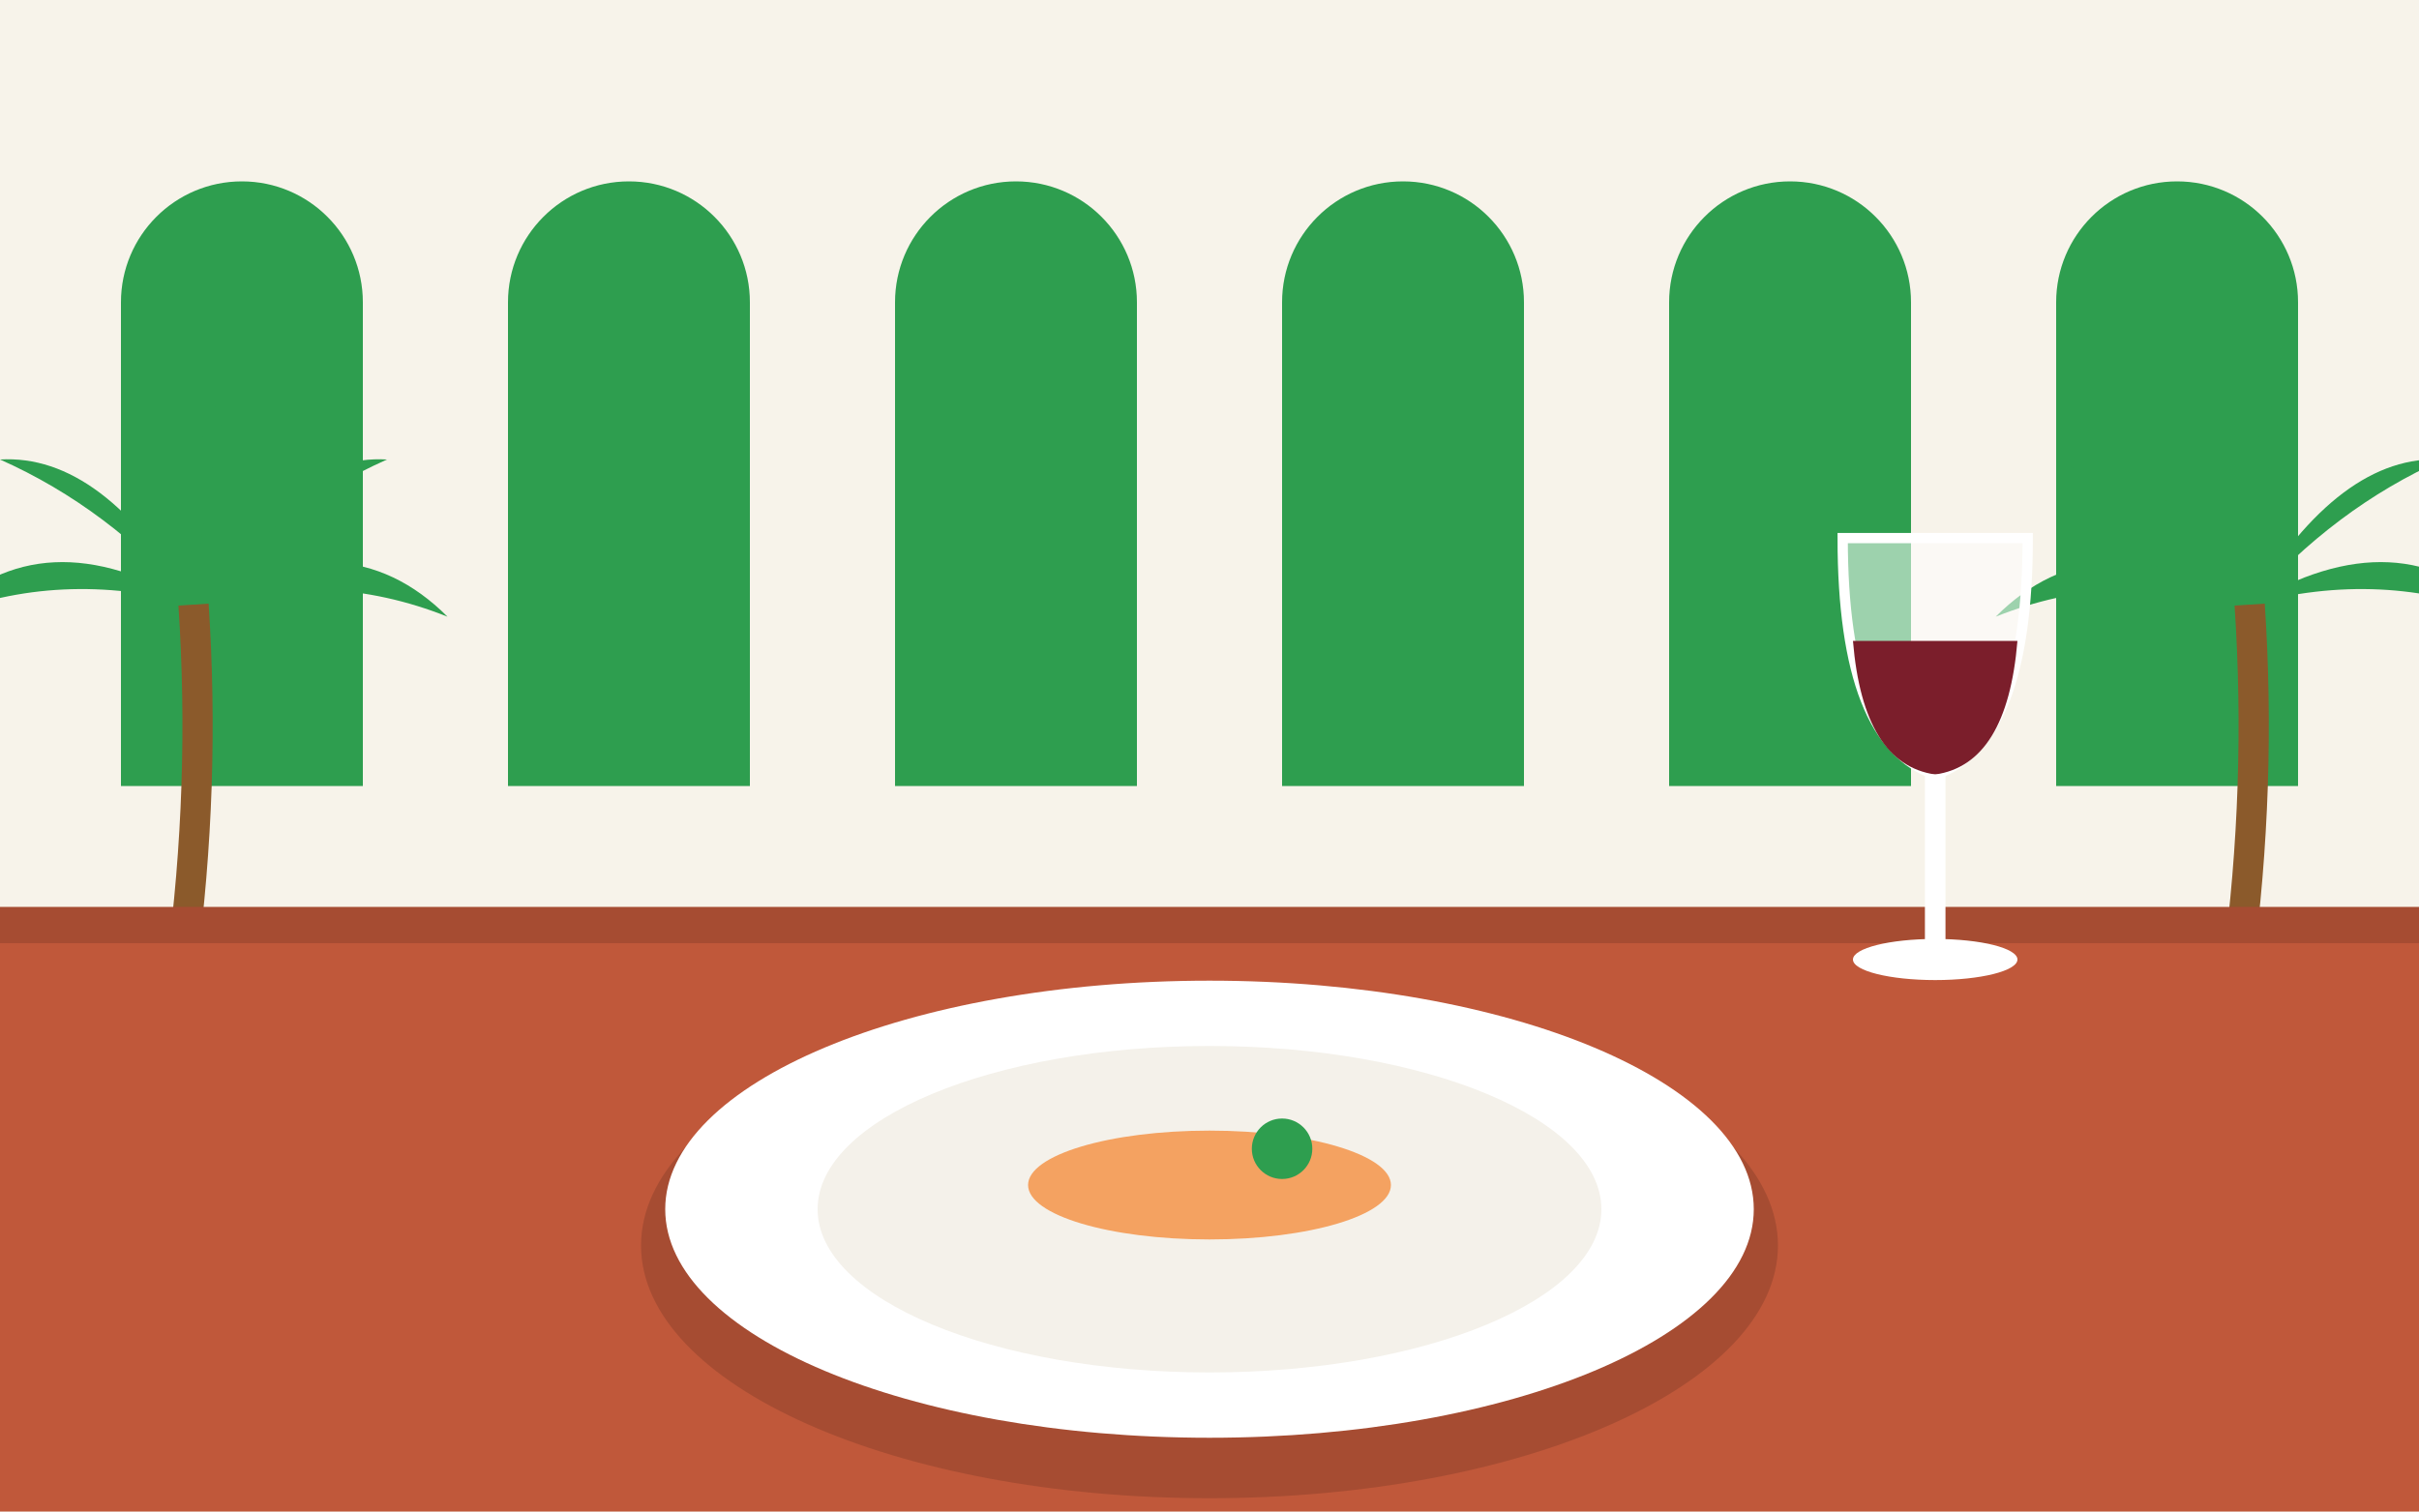
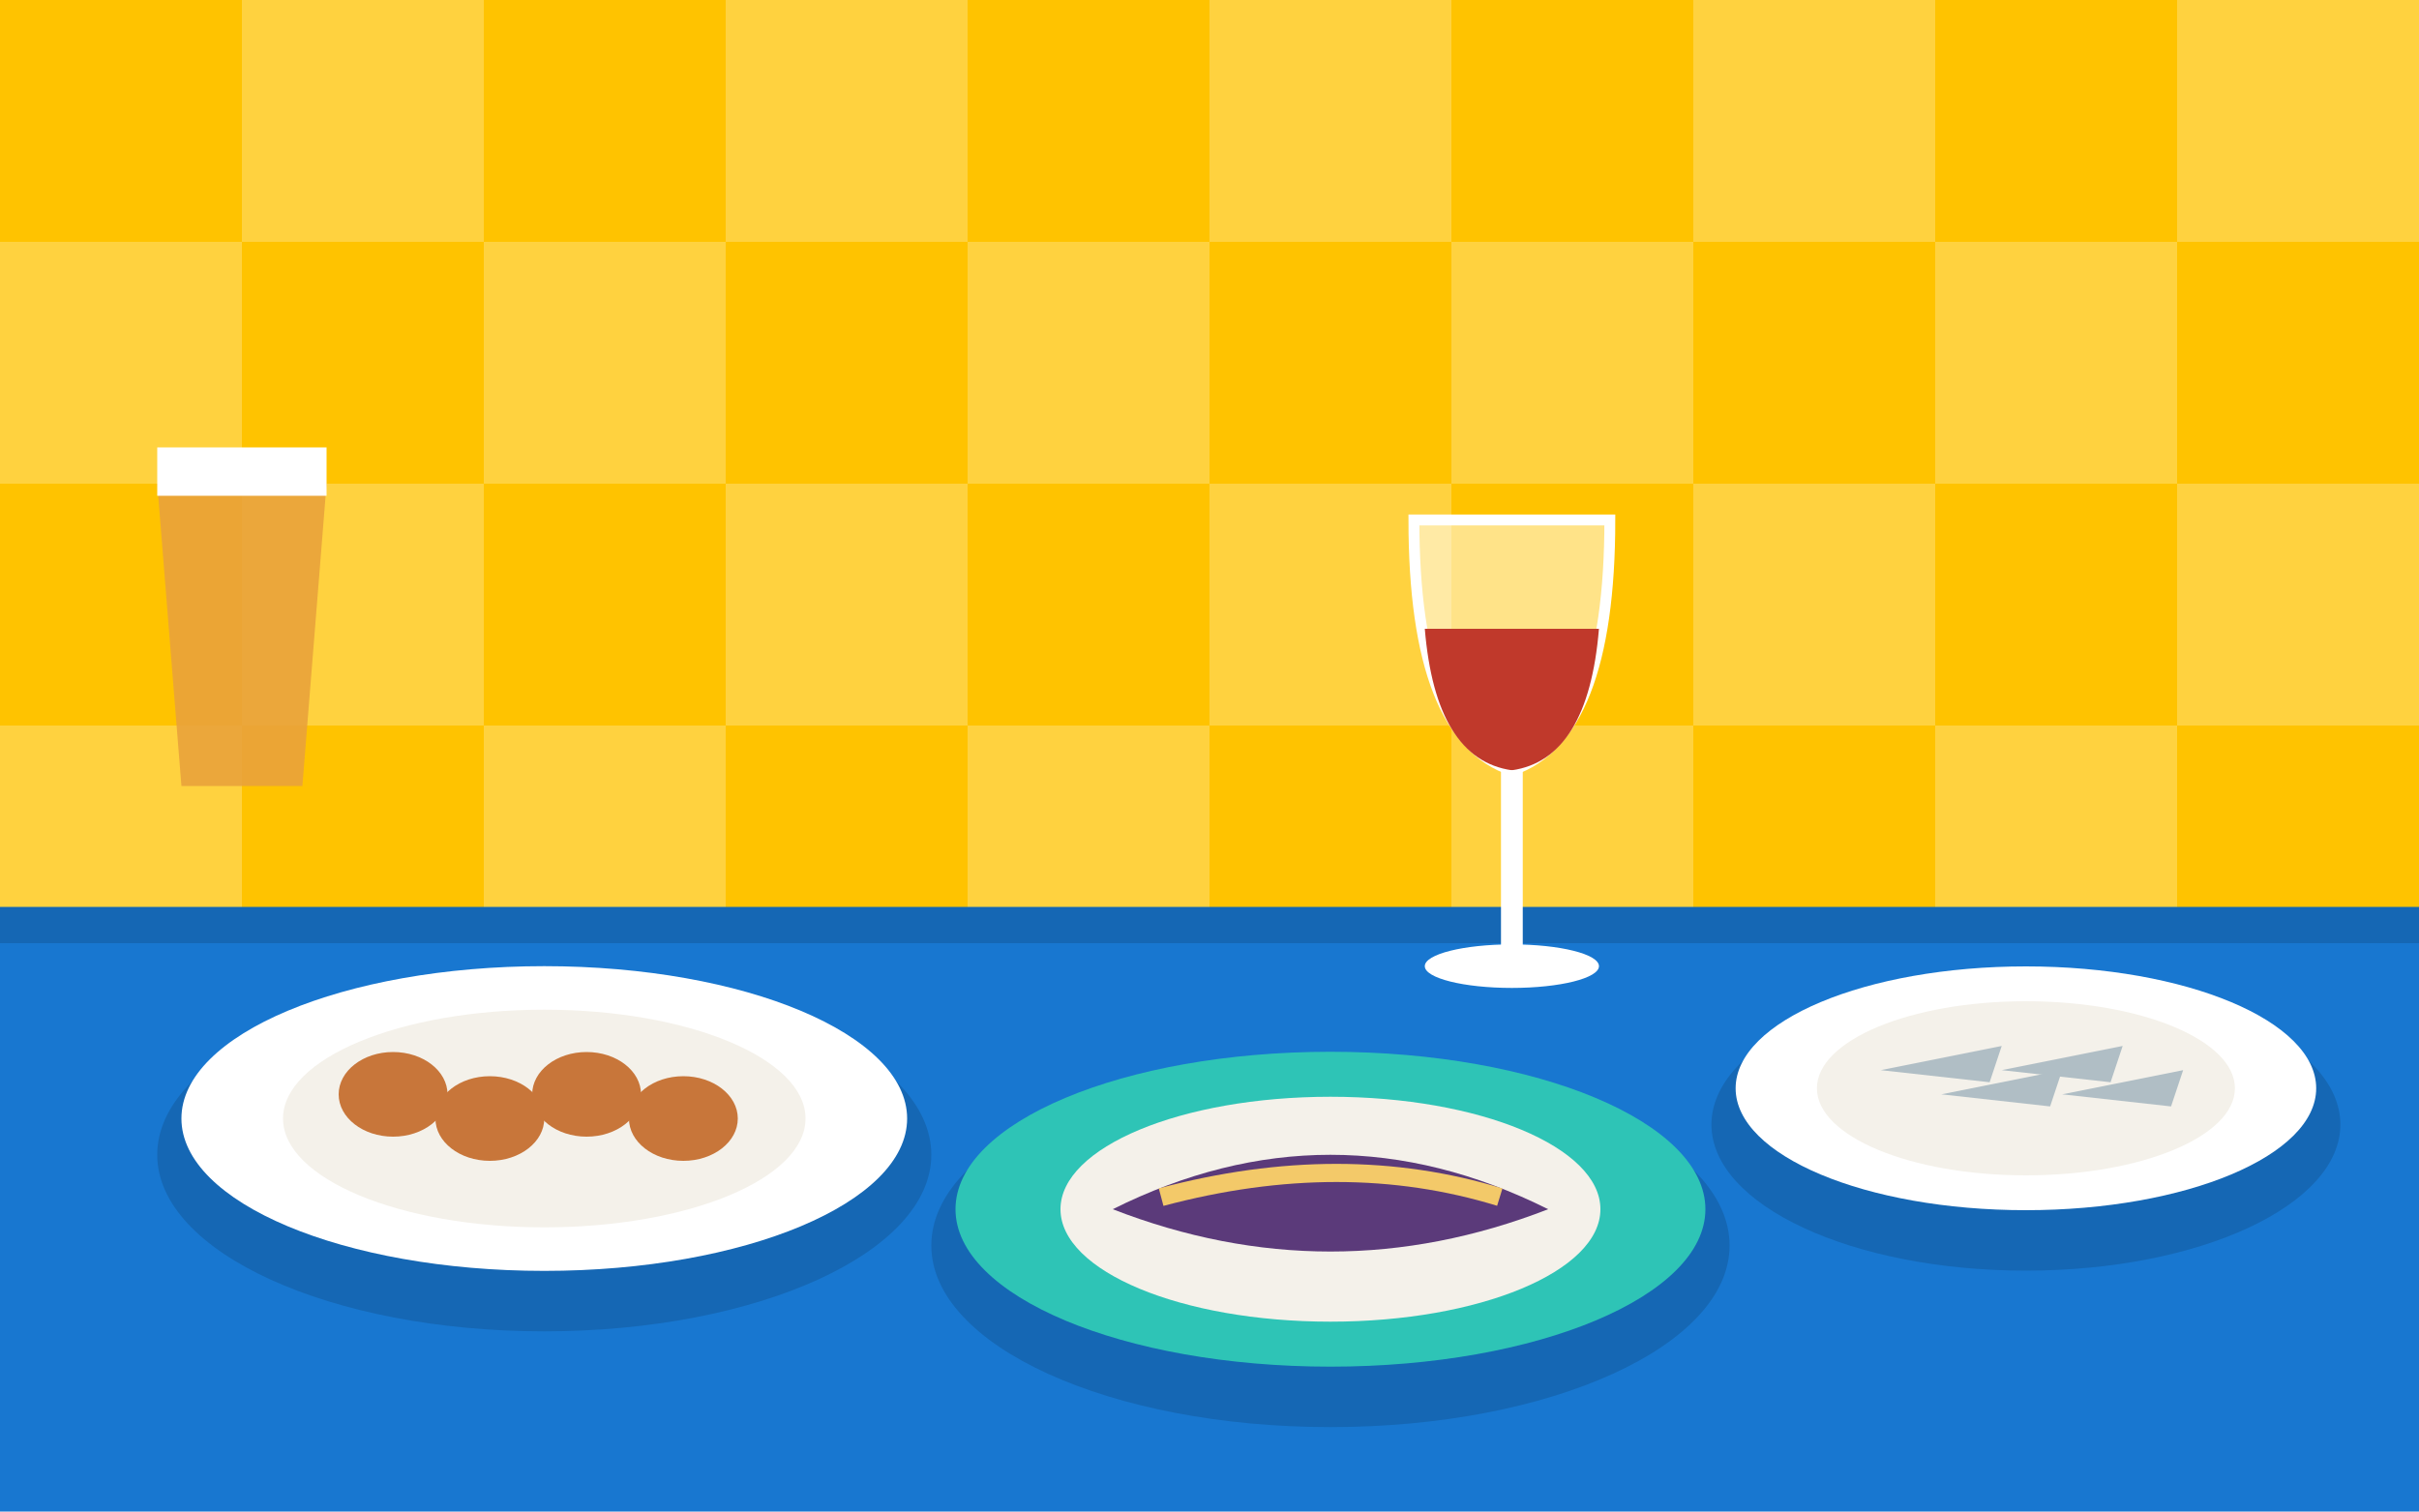
<svg xmlns="http://www.w3.org/2000/svg" viewBox="0 0 400 250" preserveAspectRatio="xMidYMid slice">
  <rect width="400" height="250" fill="#FFF" />
-   <rect width="400" height="250" fill="#F7F3EA" />
-   <path d="M20 130 V50.0 A20.0 20.0 0 0 1 60 50.0 V130Z" fill="#2E9E4F" />
-   <path d="M84 130 V50.0 A20.0 20.0 0 0 1 124 50.0 V130Z" fill="#2E9E4F" />
-   <path d="M148 130 V50.0 A20.0 20.0 0 0 1 188 50.0 V130Z" fill="#2E9E4F" />
-   <path d="M212 130 V50.0 A20.0 20.0 0 0 1 252 50.0 V130Z" fill="#2E9E4F" />
-   <path d="M276 130 V50.0 A20.0 20.0 0 0 1 316 50.0 V130Z" fill="#2E9E4F" />
-   <path d="M340 130 V50.0 A20.0 20.0 0 0 1 380 50.0 V130Z" fill="#2E9E4F" />
-   <g transform="translate(30,160) scale(1.0)">
-     <path d="M0 0 Q4 -30.0 2 -60" stroke="#8B5A2B" stroke-width="5" fill="none" />
-     <g fill="#2E9E4F" transform="translate(2,-60)">
-       <path d="M0 0 Q-25 -15 -42 2 Q-22 -6 0 0Z" />
-       <path d="M0 0 Q25 -15 42 2 Q22 -6 0 0Z" />
-       <path d="M0 0 Q-15 -25 -32 -24 Q-14 -16 0 0Z" />
-       <path d="M0 0 Q15 -25 32 -24 Q14 -16 0 0Z" />
-       <path d="M0 0 Q-2 -28 6 -36 Q2 -20 0 0Z" />
-     </g>
+   <rect x="0" y="0" width="40" height="40" fill="#FFC300" />
+   <rect x="0" y="40" width="40" height="40" fill="#FFD23F" />
+   <rect x="0" y="80" width="40" height="40" fill="#FFC300" />
+   <rect x="0" y="120" width="40" height="40" fill="#FFD23F" />
+   <rect x="0" y="160" width="40" height="40" fill="#FFC300" />
+   <rect x="40" y="0" width="40" height="40" fill="#FFD23F" />
+   <rect x="40" y="40" width="40" height="40" fill="#FFC300" />
+   <rect x="40" y="80" width="40" height="40" fill="#FFD23F" />
+   <rect x="40" y="120" width="40" height="40" fill="#FFC300" />
+   <rect x="40" y="160" width="40" height="40" fill="#FFD23F" />
+   <rect x="80" y="0" width="40" height="40" fill="#FFC300" />
+   <rect x="80" y="40" width="40" height="40" fill="#FFD23F" />
+   <rect x="80" y="80" width="40" height="40" fill="#FFC300" />
+   <rect x="80" y="120" width="40" height="40" fill="#FFD23F" />
+   <rect x="80" y="160" width="40" height="40" fill="#FFC300" />
+   <rect x="120" y="0" width="40" height="40" fill="#FFD23F" />
+   <rect x="120" y="40" width="40" height="40" fill="#FFC300" />
+   <rect x="120" y="80" width="40" height="40" fill="#FFD23F" />
+   <rect x="120" y="120" width="40" height="40" fill="#FFC300" />
+   <rect x="120" y="160" width="40" height="40" fill="#FFD23F" />
+   <rect x="160" y="0" width="40" height="40" fill="#FFC300" />
+   <rect x="160" y="40" width="40" height="40" fill="#FFD23F" />
+   <rect x="160" y="80" width="40" height="40" fill="#FFC300" />
+   <rect x="160" y="120" width="40" height="40" fill="#FFD23F" />
+   <rect x="160" y="160" width="40" height="40" fill="#FFC300" />
+   <rect x="200" y="0" width="40" height="40" fill="#FFD23F" />
+   <rect x="200" y="40" width="40" height="40" fill="#FFC300" />
+   <rect x="200" y="80" width="40" height="40" fill="#FFD23F" />
+   <rect x="200" y="120" width="40" height="40" fill="#FFC300" />
+   <rect x="200" y="160" width="40" height="40" fill="#FFD23F" />
+   <rect x="240" y="0" width="40" height="40" fill="#FFC300" />
+   <rect x="240" y="40" width="40" height="40" fill="#FFD23F" />
+   <rect x="240" y="80" width="40" height="40" fill="#FFC300" />
+   <rect x="240" y="120" width="40" height="40" fill="#FFD23F" />
+   <rect x="240" y="160" width="40" height="40" fill="#FFC300" />
+   <rect x="280" y="0" width="40" height="40" fill="#FFD23F" />
+   <rect x="280" y="40" width="40" height="40" fill="#FFC300" />
+   <rect x="280" y="80" width="40" height="40" fill="#FFD23F" />
+   <rect x="280" y="120" width="40" height="40" fill="#FFC300" />
+   <rect x="280" y="160" width="40" height="40" fill="#FFD23F" />
+   <rect x="320" y="0" width="40" height="40" fill="#FFC300" />
+   <rect x="320" y="40" width="40" height="40" fill="#FFD23F" />
+   <rect x="320" y="80" width="40" height="40" fill="#FFC300" />
+   <rect x="320" y="120" width="40" height="40" fill="#FFD23F" />
+   <rect x="320" y="160" width="40" height="40" fill="#FFC300" />
+   <rect x="360" y="0" width="40" height="40" fill="#FFD23F" />
+   <rect x="360" y="40" width="40" height="40" fill="#FFC300" />
+   <rect x="360" y="80" width="40" height="40" fill="#FFD23F" />
+   <rect x="360" y="120" width="40" height="40" fill="#FFC300" />
+   <rect x="360" y="160" width="40" height="40" fill="#FFD23F" />
+   <rect x="0" y="150" width="400" height="100" fill="#1877D0" />
+   <rect x="0" y="150" width="400" height="6" fill="#00000022" />
+   <g transform="translate(90,185)">
+     <ellipse cx="0" cy="6" rx="64" ry="29.2" fill="#00000022" />
+     <ellipse cx="0" cy="0" rx="60" ry="25.2" fill="#FFFFFF" />
+     <ellipse cx="0" cy="0" rx="43.2" ry="18.0" fill="#F4F1EA" />
+     <ellipse cx="-25" cy="-4" rx="9" ry="7" fill="#C8763A" />
+     <ellipse cx="-9" cy="0" rx="9" ry="7" fill="#C8763A" />
+     <ellipse cx="7" cy="-4" rx="9" ry="7" fill="#C8763A" />
+     <ellipse cx="23" cy="0" rx="9" ry="7" fill="#C8763A" />
  </g>
-   <g transform="translate(370,160) scale(1.0)">
-     <path d="M0 0 Q4 -30.0 2 -60" stroke="#8B5A2B" stroke-width="5" fill="none" />
-     <g fill="#2E9E4F" transform="translate(2,-60)">
-       <path d="M0 0 Q-25 -15 -42 2 Q-22 -6 0 0Z" />
-       <path d="M0 0 Q25 -15 42 2 Q22 -6 0 0Z" />
-       <path d="M0 0 Q-15 -25 -32 -24 Q-14 -16 0 0Z" />
-       <path d="M0 0 Q15 -25 32 -24 Q14 -16 0 0Z" />
-       <path d="M0 0 Q-2 -28 6 -36 Q2 -20 0 0Z" />
-     </g>
+   <g transform="translate(220,200)">
+     <ellipse cx="0" cy="6" rx="66" ry="30.04" fill="#00000022" />
+     <ellipse cx="0" cy="0" rx="62" ry="26.04" fill="#2EC4B6" />
+     <ellipse cx="0" cy="0" rx="44.64" ry="18.6" fill="#F4F1EA" />
+     <path d="M-36 0 q36 -18 72 0 q-36 14 -72 0z" fill="#5B3A7A" />
+     <path d="M-28 -2 q30 -8 56 0" stroke="#F3C969" stroke-width="3" fill="none" />
  </g>
-   <rect x="0" y="150" width="400" height="100" fill="#C0583A" />
-   <rect x="0" y="150" width="400" height="6" fill="#00000022" />
-   <g transform="translate(200,200)">
-     <ellipse cx="0" cy="6" rx="94" ry="41.8" fill="#00000022" />
-     <ellipse cx="0" cy="0" rx="90" ry="37.8" fill="#FFFFFF" />
-     <ellipse cx="0" cy="0" rx="64.8" ry="27.0" fill="#F4F1EA" />
-     <ellipse cx="0" cy="-4" rx="30" ry="9" fill="#F4A261" />
-     <circle cx="12" cy="-10" r="5" fill="#2E9E4F" />
+   <g transform="translate(335,180)">
+     <ellipse cx="0" cy="6" rx="52" ry="24.16" fill="#00000022" />
+     <ellipse cx="0" cy="0" rx="48" ry="20.16" fill="#FFFFFF" />
+     <ellipse cx="0" cy="0" rx="34.56" ry="14.4" fill="#F4F1EA" />
+     <path d="M-24 -3 l20 -4 l-2 6z" fill="#B0BEC5" />
+     <path d="M-14 1 l20 -4 l-2 6z" fill="#B0BEC5" />
+     <path d="M-4 -3 l20 -4 l-2 6z" fill="#B0BEC5" />
+     <path d="M6 1 l20 -4 l-2 6z" fill="#B0BEC5" />
  </g>
-   <g transform="translate(320,140) scale(0.85)">
+   <g transform="translate(250,140) scale(0.9)">
    <path d="M-18 -60 h36 q0 40 -18 46 q-18 -6 -18 -46z" fill="#ffffff88" stroke="#fff" stroke-width="2" />
-     <path d="M-16 -40 h32 q-2 24 -16 26 q-14 -2 -16 -26z" fill="#7B1E2B" />
+     <path d="M-16 -40 h32 q-2 24 -16 26 q-14 -2 -16 -26z" fill="#C0392B" />
    <rect x="-2" y="-14" width="4" height="34" fill="#fff" />
    <ellipse cx="0" cy="22" rx="16" ry="4" fill="#fff" />
  </g>
+   <g transform="translate(40,120)">
+     <path d="M-14 -40 h28 l-4 50 h-20z" fill="#E9A23B" opacity=".9" />
+     <rect x="-14" y="-46" width="28" height="8" fill="#fff" />
+   </g>
</svg>
